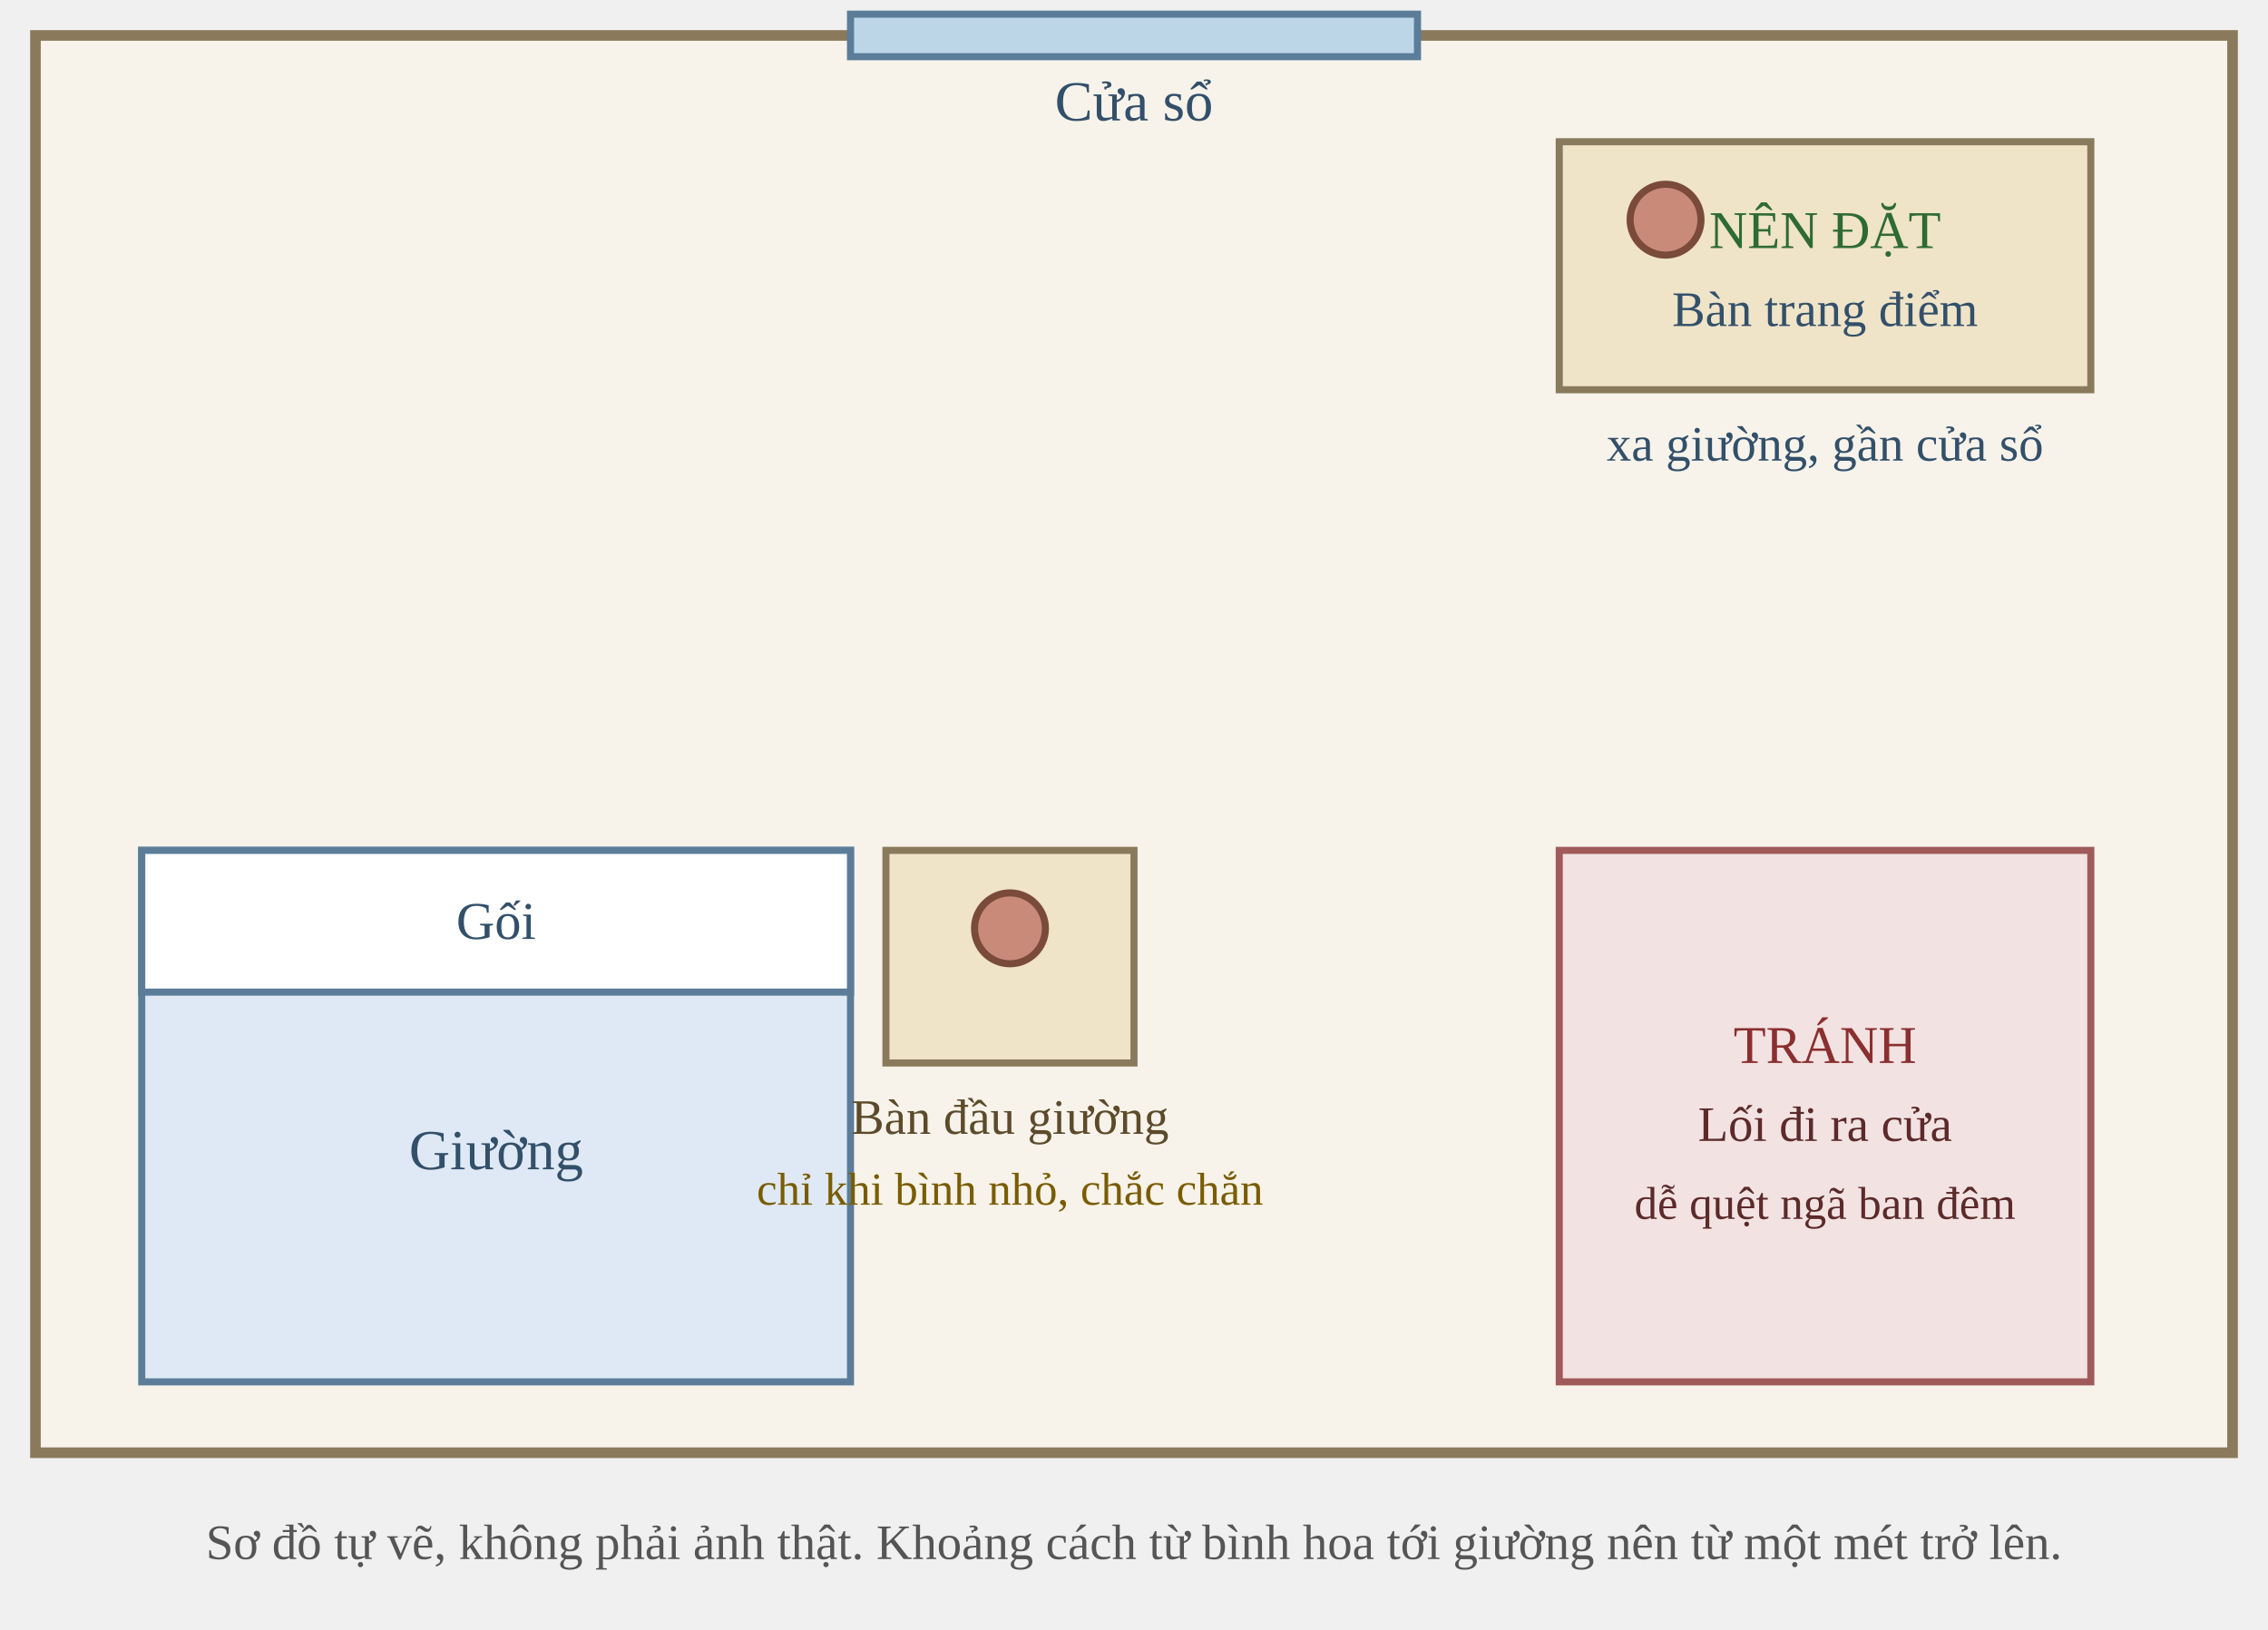
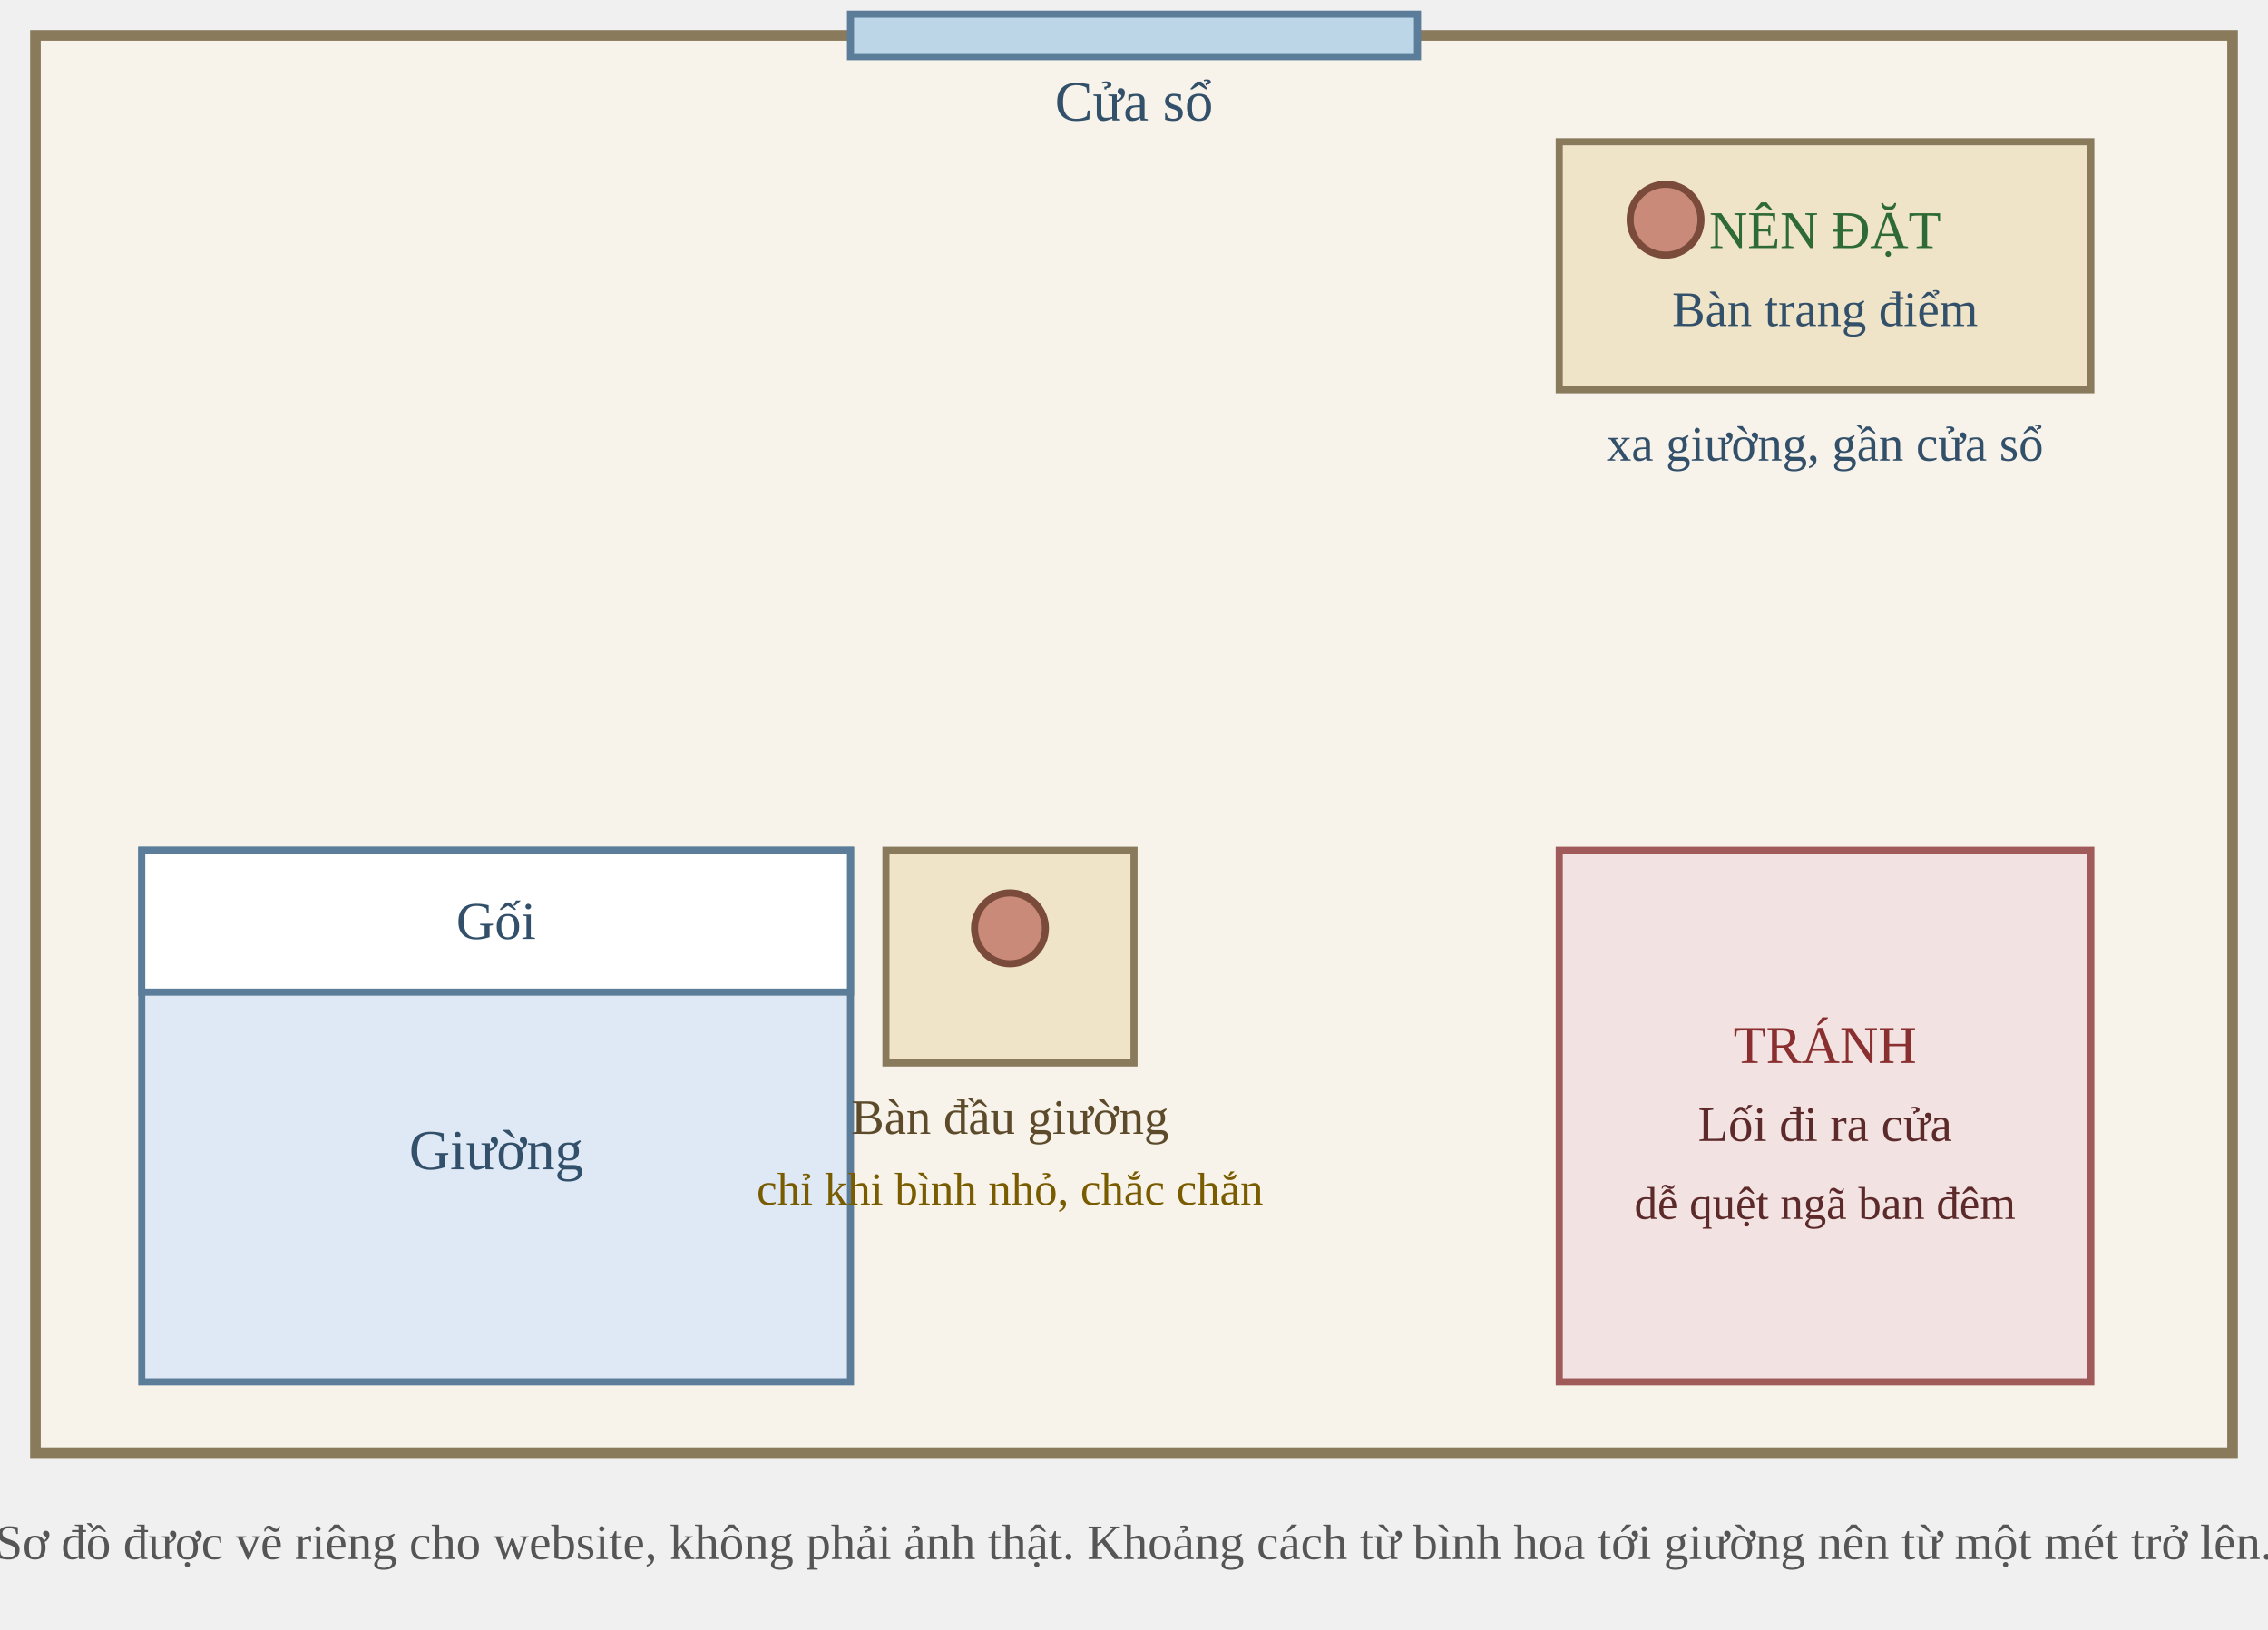
<svg xmlns="http://www.w3.org/2000/svg" width="640" height="460" viewBox="0 0 640 460" role="img">
  <rect x="10" y="10" width="620" height="400" fill="#f7f3ea" stroke="#8a7a5c" stroke-width="3" />
  <rect x="240" y="4" width="160" height="12" fill="#bcd6e8" stroke="#5b7d99" stroke-width="2" />
  <text x="320" y="34" text-anchor="middle" font-size="16" fill="#33506a">Cửa sổ</text>
  <rect x="40" y="240" width="200" height="150" fill="#dfe9f5" stroke="#5b7d99" stroke-width="2" />
  <rect x="40" y="240" width="200" height="40" fill="#ffffff" stroke="#5b7d99" stroke-width="2" />
  <text x="140" y="265" text-anchor="middle" font-size="15" fill="#33506a">Gối</text>
  <text x="140" y="330" text-anchor="middle" font-size="16" fill="#33506a">Giường</text>
  <rect x="250" y="240" width="70" height="60" fill="#efe3c8" stroke="#8a7a5c" stroke-width="2" />
  <circle cx="285" cy="262" r="10" fill="#c98a7a" stroke="#7a4a3a" stroke-width="2" />
  <text x="285" y="320" text-anchor="middle" font-size="14" fill="#5c4a2a">Bàn đầu giường</text>
  <text x="285" y="340" text-anchor="middle" font-size="13" fill="#7a5c00">chỉ khi bình nhỏ, chắc chắn</text>
  <rect x="440" y="40" width="150" height="70" fill="#efe3c8" stroke="#8a7a5c" stroke-width="2" />
  <circle cx="470" cy="62" r="10" fill="#c98a7a" stroke="#7a4a3a" stroke-width="2" />
  <text x="515" y="70" text-anchor="middle" font-size="15" fill="#2e6b34">NÊN ĐẶT</text>
  <text x="515" y="92" text-anchor="middle" font-size="14" fill="#33506a">Bàn trang điểm</text>
  <text x="515" y="130" text-anchor="middle" font-size="14" fill="#33506a">xa giường, gần cửa sổ</text>
  <rect x="440" y="240" width="150" height="150" fill="#f3e2e2" stroke="#a05a5a" stroke-width="2" />
  <text x="515" y="300" text-anchor="middle" font-size="15" fill="#8a2f2f">TRÁNH</text>
  <text x="515" y="322" text-anchor="middle" font-size="14" fill="#5c2a2a">Lối đi ra cửa</text>
  <text x="515" y="344" text-anchor="middle" font-size="13" fill="#5c2a2a">dễ quệt ngã ban đêm</text>
-   <text x="320" y="440" text-anchor="middle" font-size="14" fill="#555555">Sơ đồ tự vẽ, không phải ảnh thật. Khoảng cách từ bình hoa tới giường nên từ một mét trở lên.</text>
+   <text x="320" y="440" text-anchor="middle" font-size="14" fill="#555555">Sơ đồ được vẽ riêng cho website, không phải ảnh thật. Khoảng cách từ bình hoa tới giường nên từ một mét trở lên.</text>
</svg>
